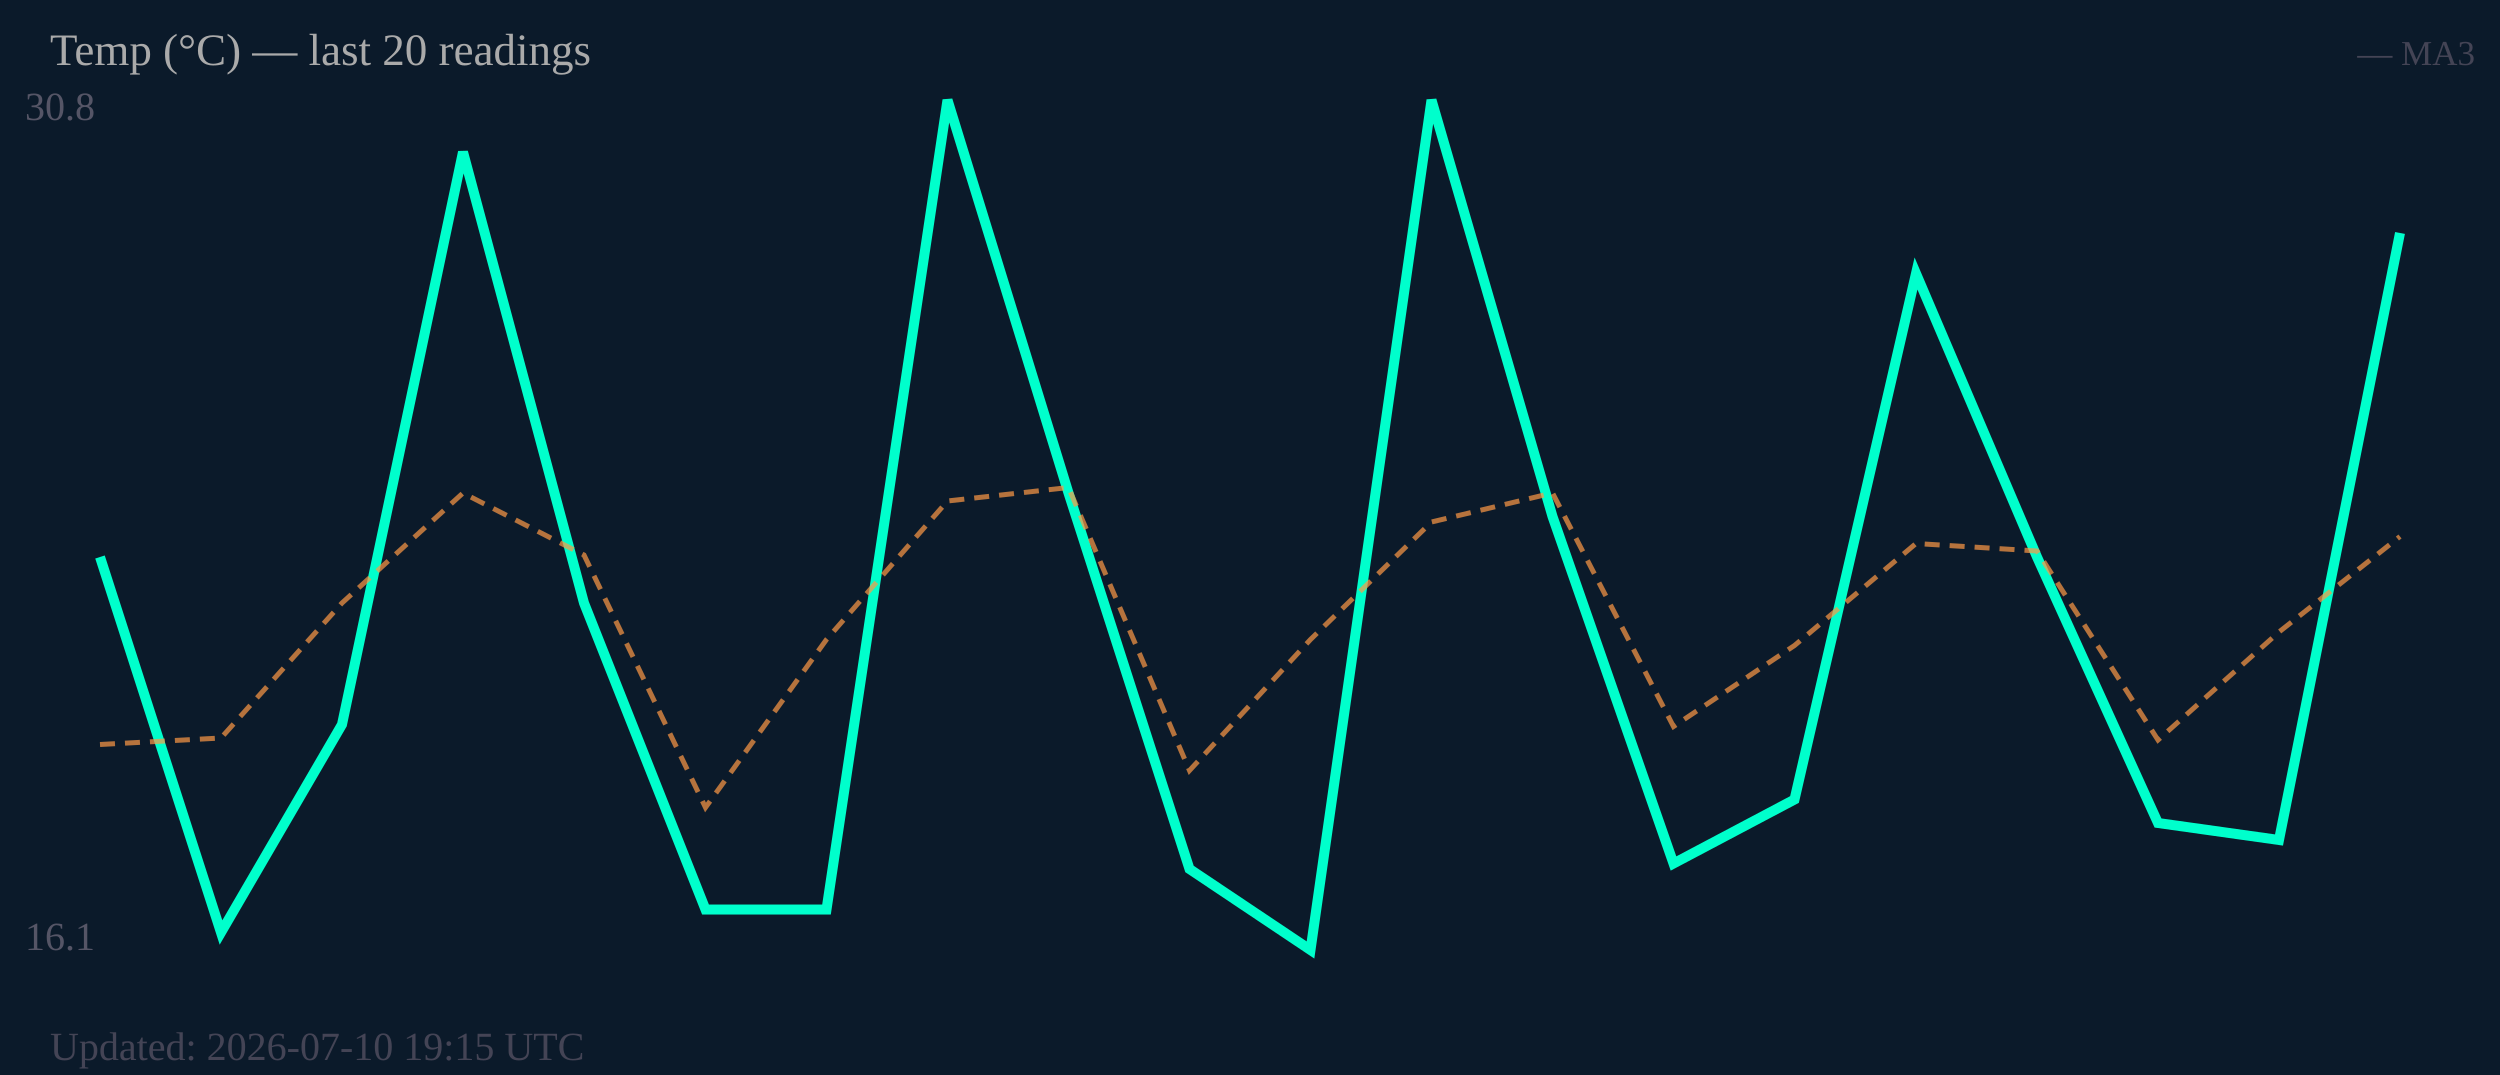
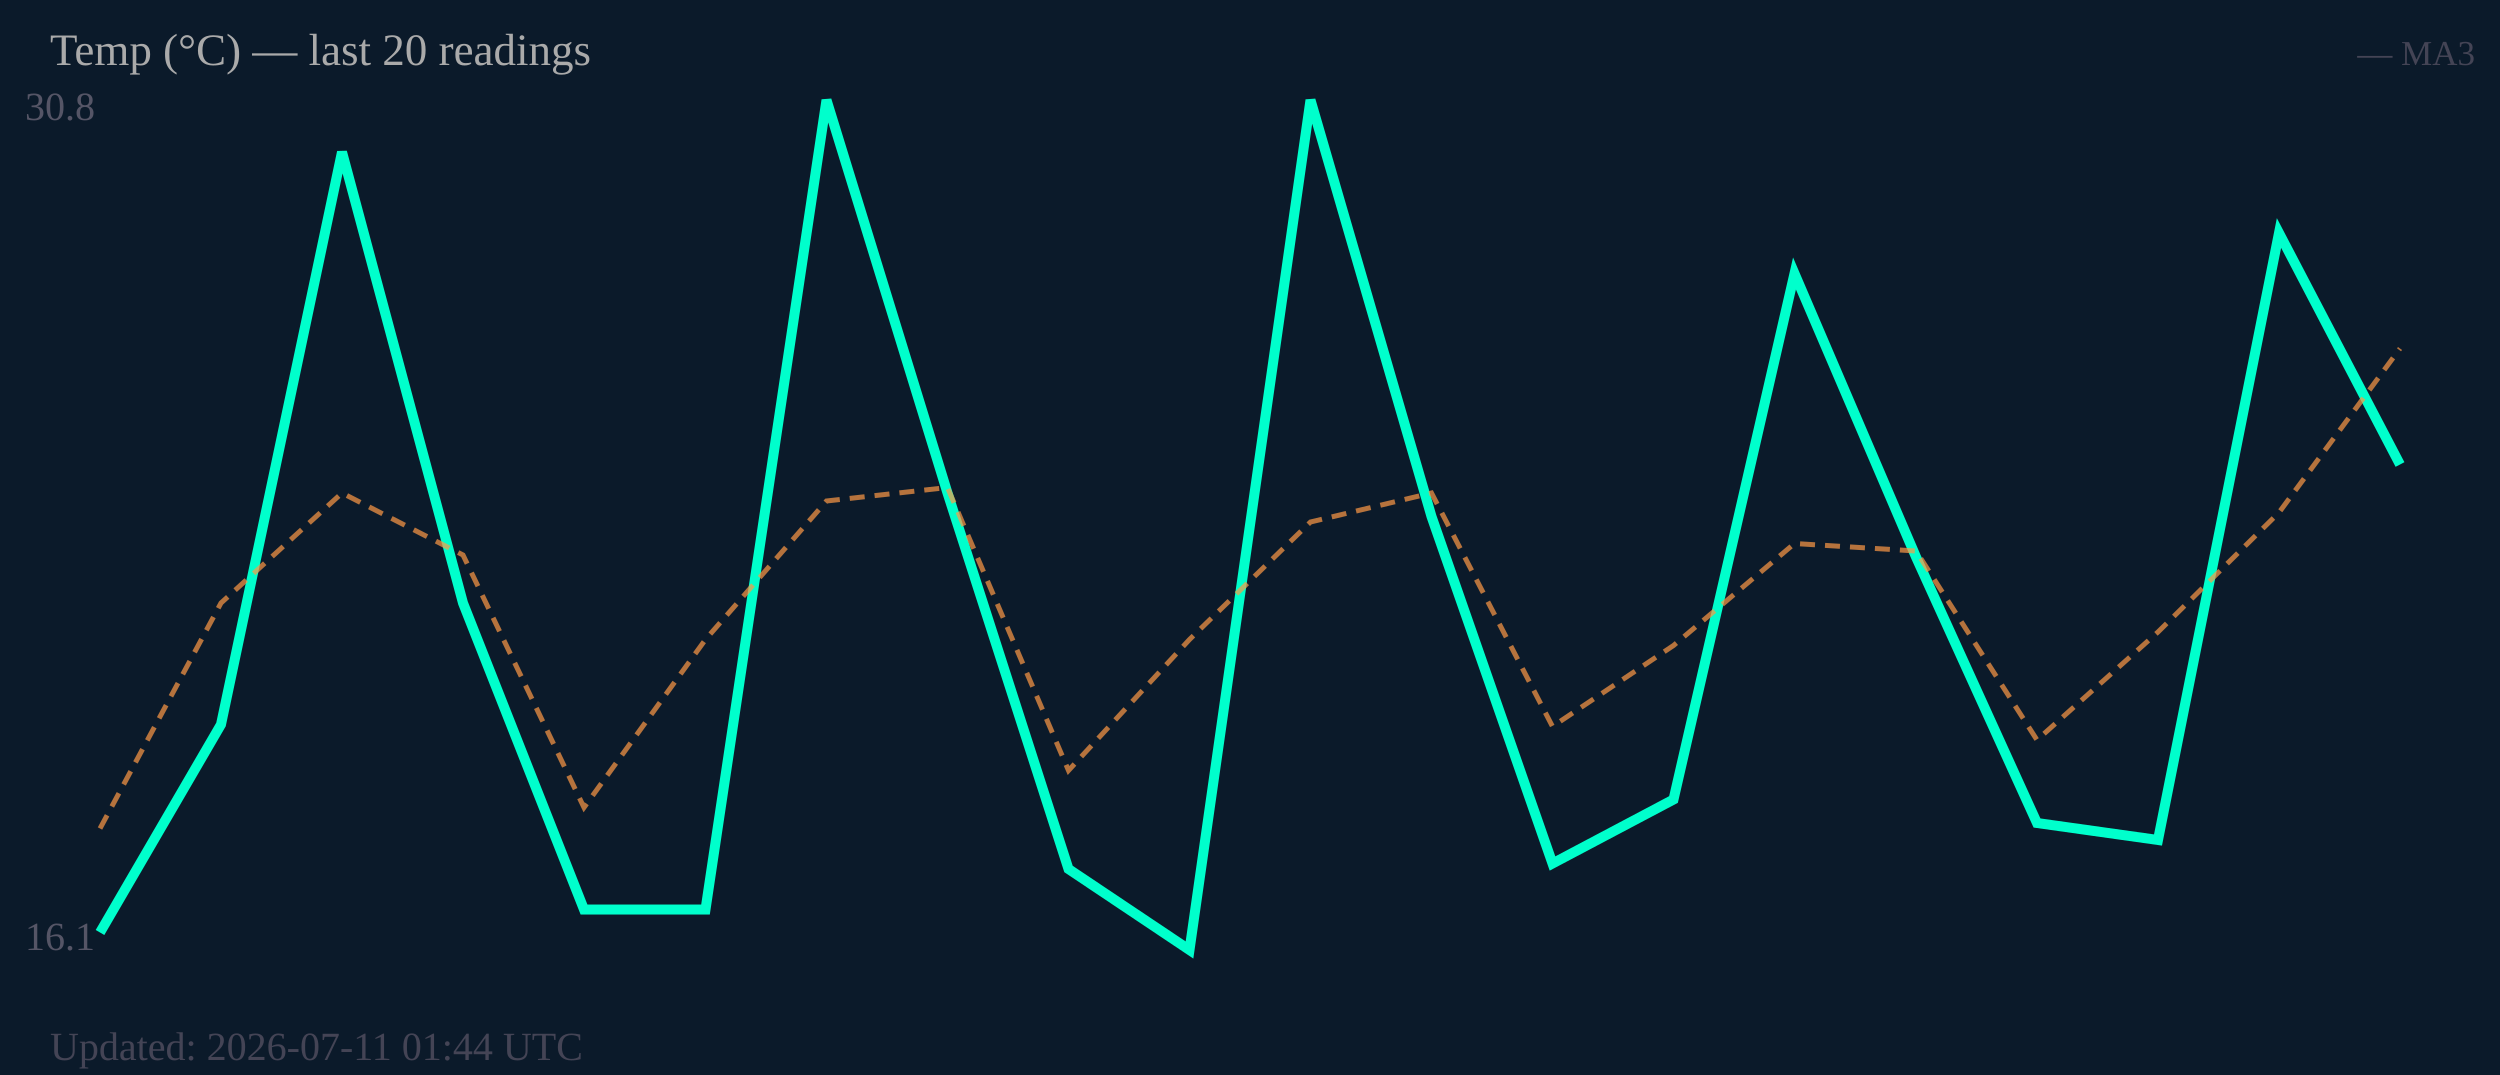
<svg xmlns="http://www.w3.org/2000/svg" width="500" height="215" viewBox="0 0 500 215">
  <rect width="500" height="215" fill="#0b1a2a" />
  <text x="5" y="24" font-size="8" fill="#556">30.8</text>
  <text x="5" y="190" font-size="8" fill="#556">16.1</text>
-   <polyline fill="none" stroke="#00ffcc" stroke-width="2" points="20.0,111.4 44.2,186.5 68.4,144.9 92.6,30.4 116.8,120.6 141.1,181.9 165.3,181.9 189.5,20.0 213.7,98.6 237.9,173.8 262.1,190.0 286.3,20.0 310.5,103.3 334.7,172.7 358.9,159.9 383.2,54.7 407.4,111.4 431.6,164.6 455.8,168.0 480.0,46.6" />
-   <polyline fill="none" stroke="#ff9944" stroke-width="1" stroke-dasharray="3,2" opacity="0.7" points="20.0,148.9 44.2,147.6 68.4,120.6 92.6,98.6 116.8,111.0 141.1,161.5 165.3,127.9 189.5,100.2 213.7,97.5 237.9,154.1 262.1,127.9 286.3,104.4 310.5,98.6 334.7,145.3 358.9,129.1 383.2,108.7 407.4,110.2 431.6,148.0 455.8,126.4 480.0,107.3" />
+   <polyline fill="none" stroke="#00ffcc" stroke-width="2" points="20.0,186.5 44.2,144.9 68.4,30.4 92.6,120.6 116.8,181.9 141.1,181.9 165.3,20.0 189.5,98.6 213.7,173.8 237.9,190.0 262.1,20.0 286.3,103.3 310.5,172.7 334.7,159.9 358.9,54.7 383.2,111.4 407.4,164.6 431.6,168.0 455.8,46.6 480.0,92.9" />
+   <polyline fill="none" stroke="#ff9944" stroke-width="1" stroke-dasharray="3,2" opacity="0.7" points="20.0,165.7 44.2,120.6 68.4,98.6 92.6,111.0 116.8,161.5 141.1,127.9 165.3,100.2 189.5,97.5 213.7,154.1 237.9,127.9 262.1,104.4 286.3,98.6 310.5,145.3 334.7,129.1 358.9,108.7 383.2,110.2 407.4,148.0 431.6,126.4 455.8,102.5 480.0,69.7" />
  <text x="10" y="13" font-size="9" fill="#aaa">Temp (°C) — last 20 readings</text>
  <text x="495" y="13" font-size="7" fill="#445" text-anchor="end">— MA3</text>
-   <text x="10" y="212" font-size="8" fill="#445">Updated: 2026-07-10 19:15 UTC</text>
+   <text x="10" y="212" font-size="8" fill="#445">Updated: 2026-07-11 01:44 UTC</text>
</svg>
